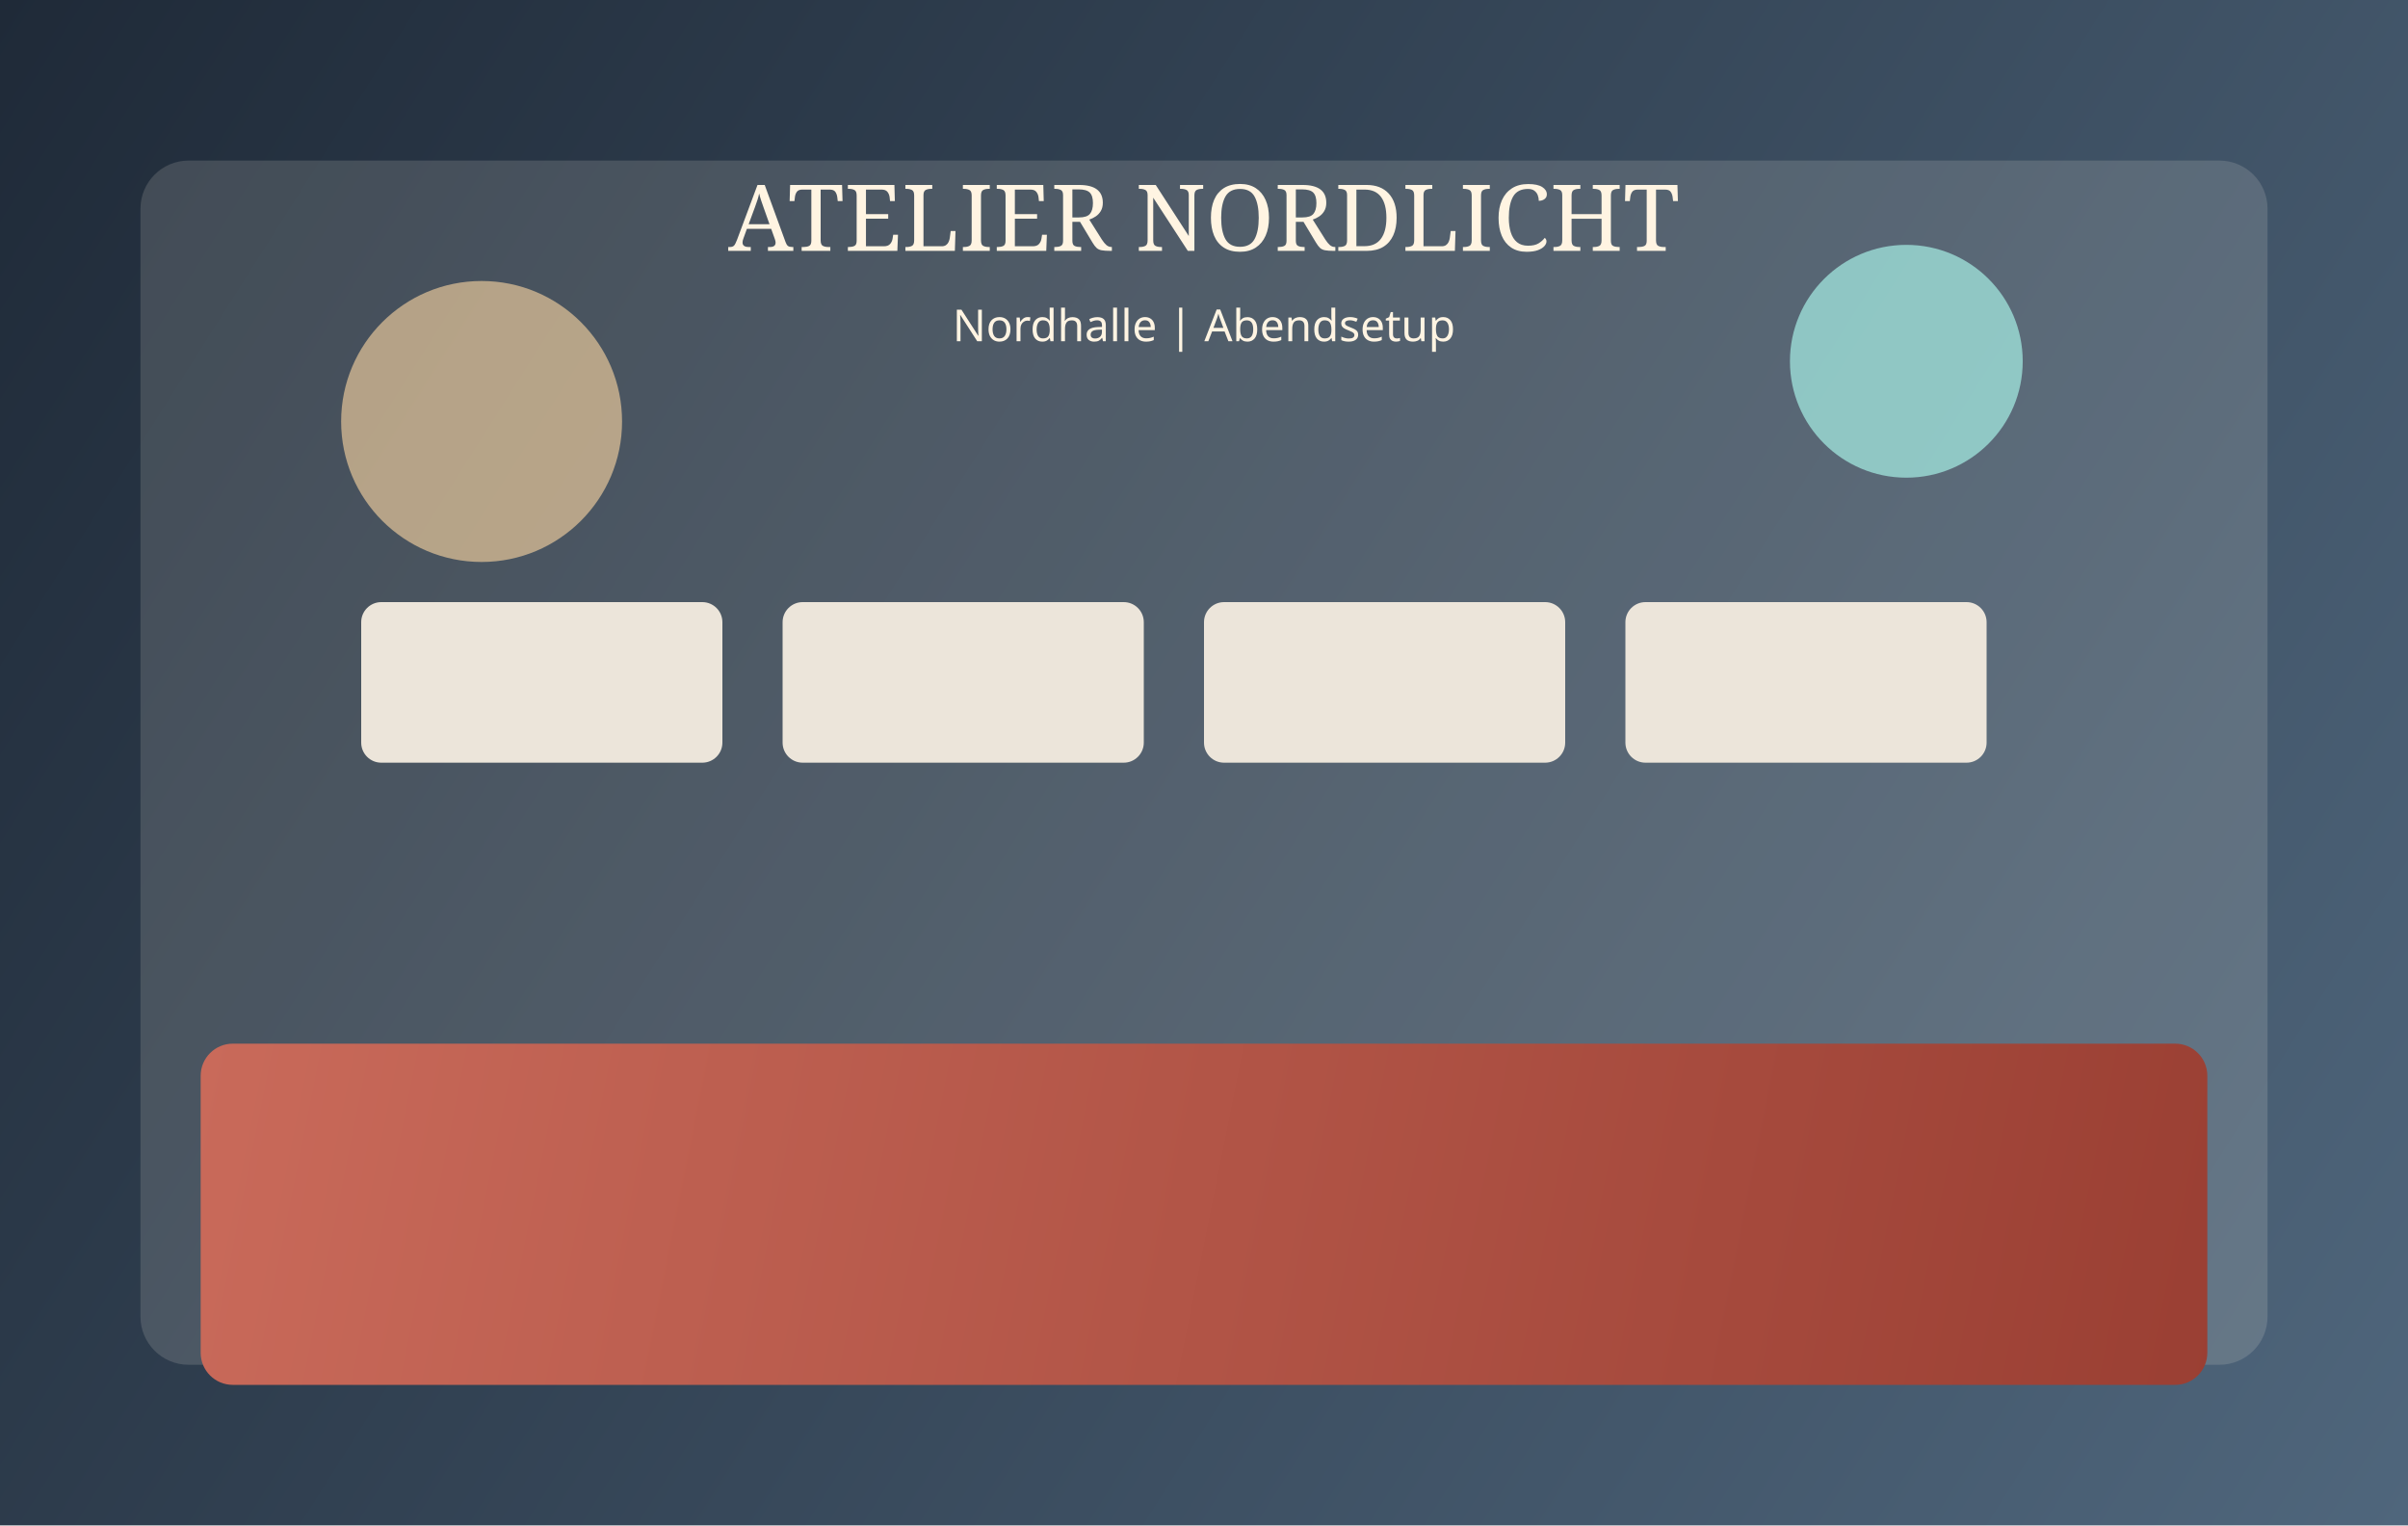
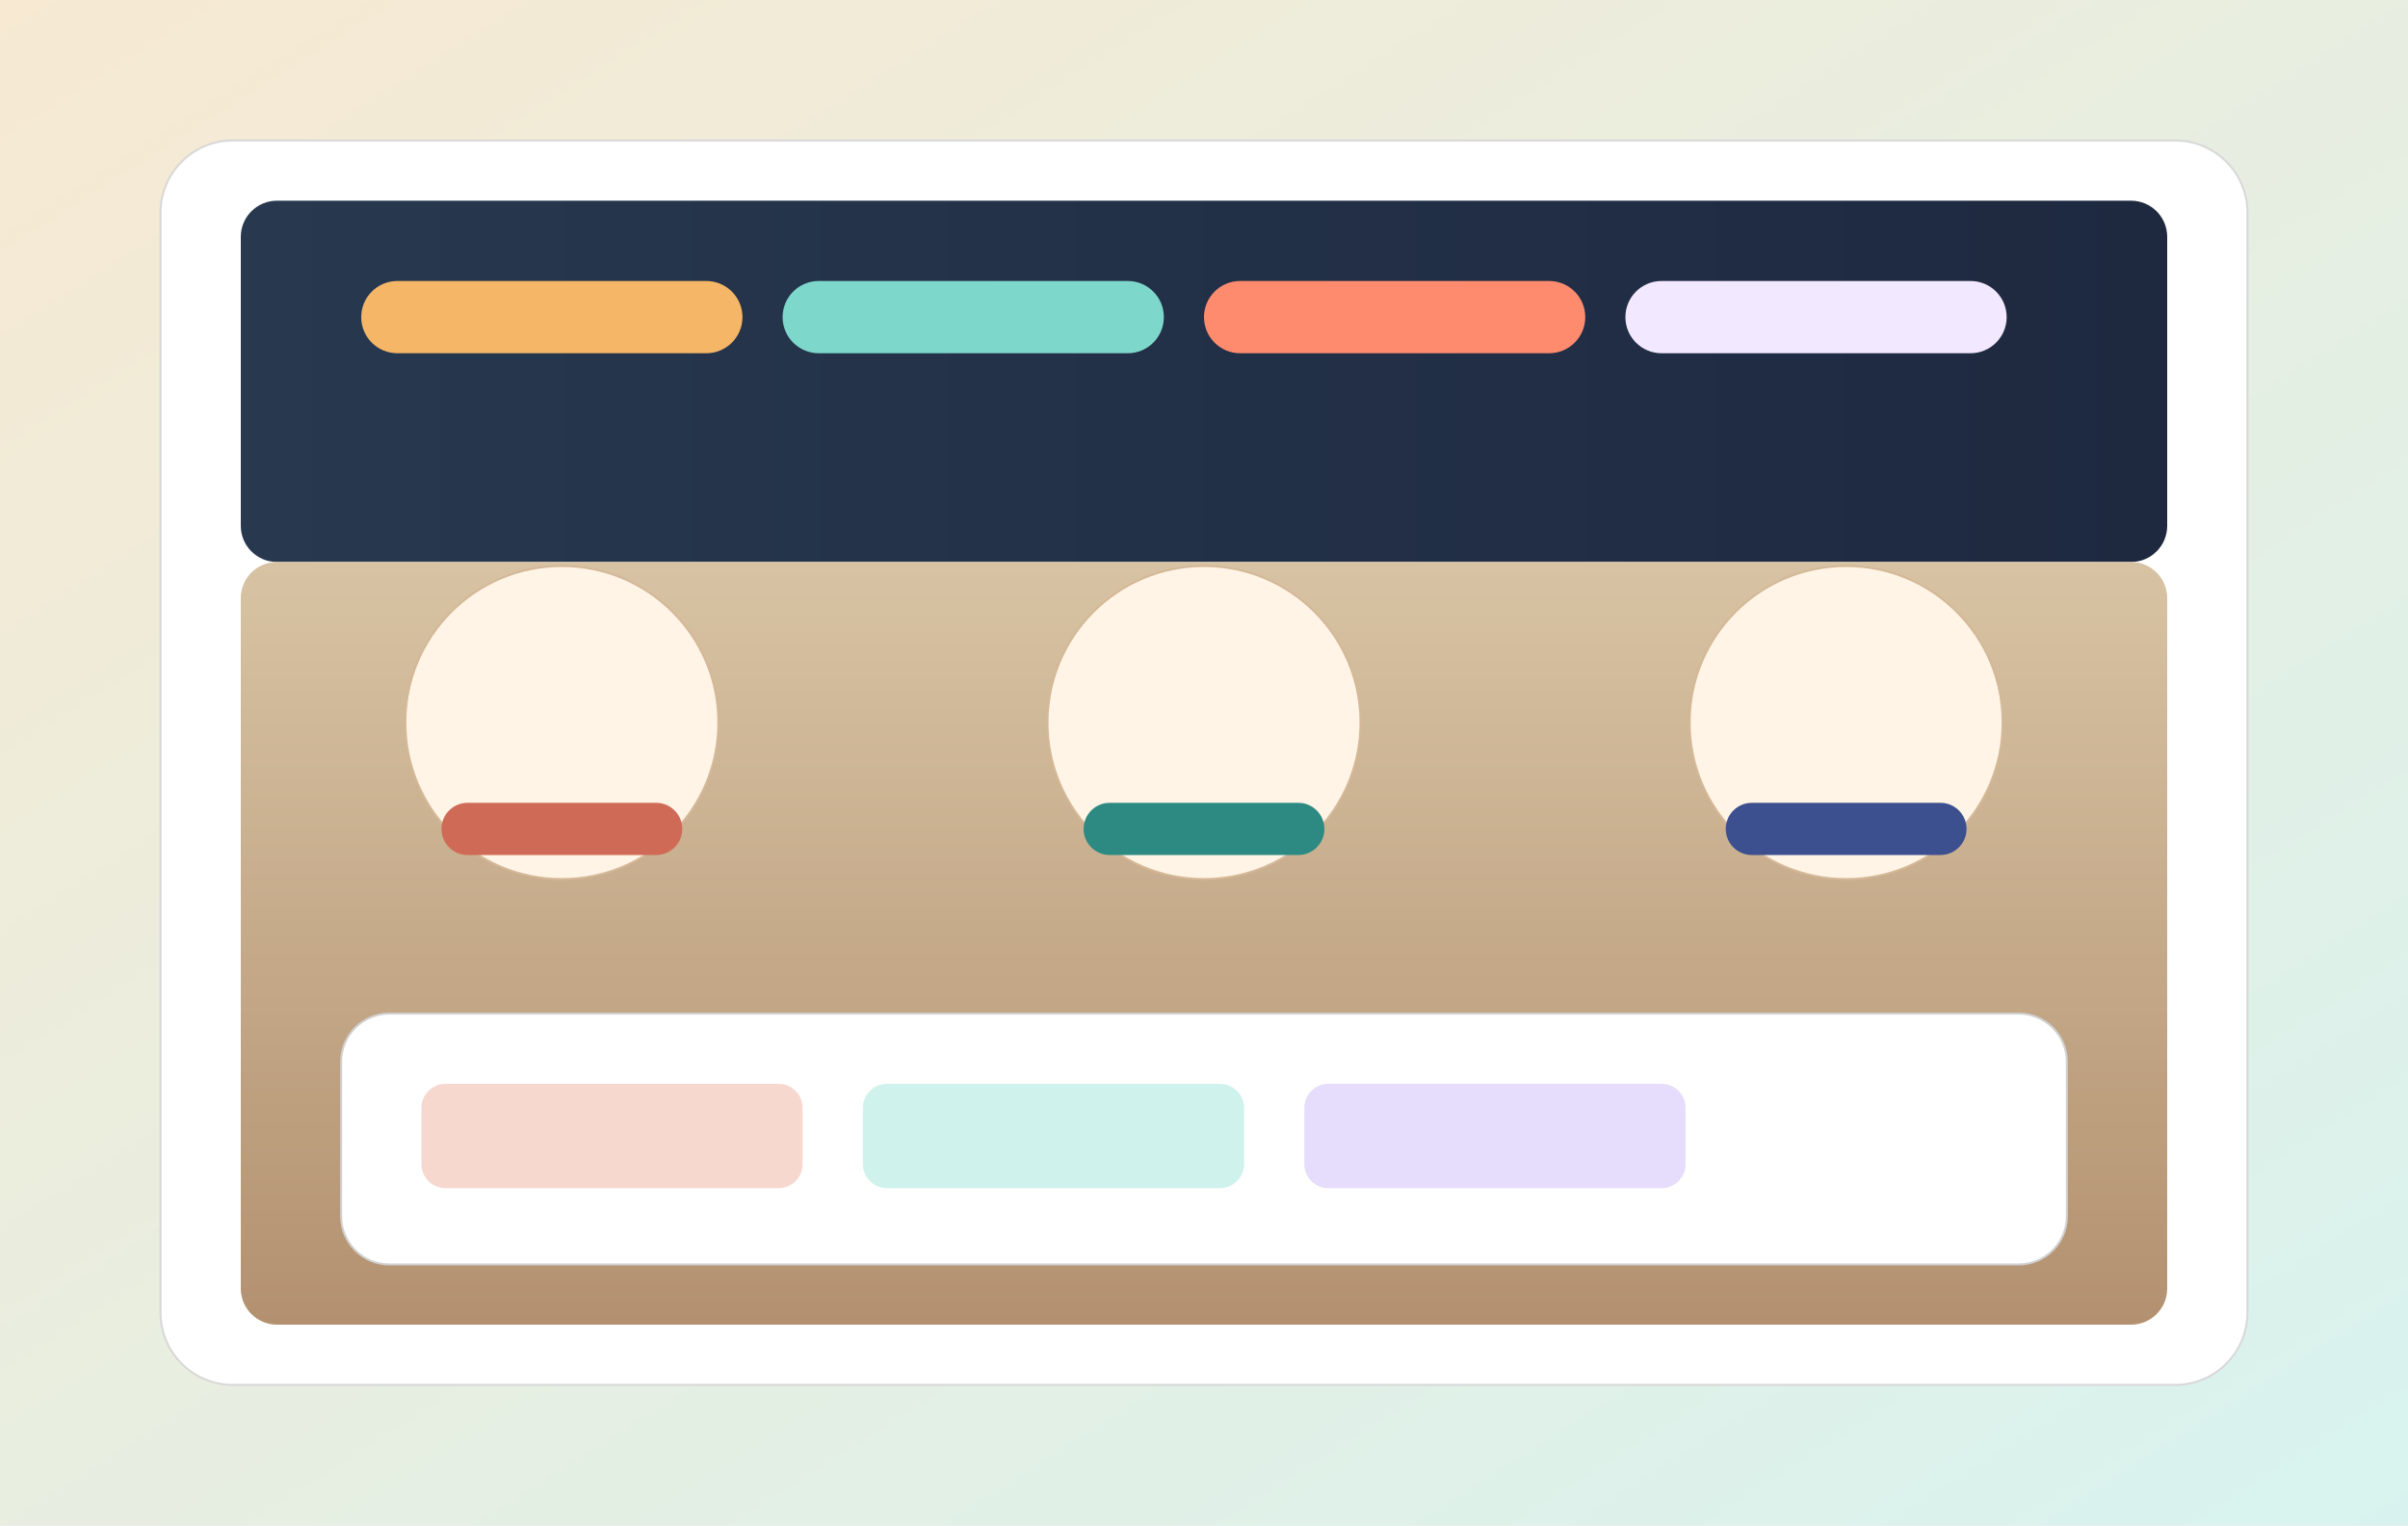
- <svg xmlns="http://www.w3.org/2000/svg" width="1200" height="760" viewBox="0 0 1200 760" fill="none">
+ <svg xmlns="http://www.w3.org/2000/svg" viewBox="0 0 1200 760" role="img" aria-labelledby="title desc">
  <defs>
-     <linearGradient id="bg" x1="0" y1="0" x2="1200" y2="760" gradientUnits="userSpaceOnUse">
-       <stop stop-color="#1F2A38" />
-       <stop offset="1" stop-color="#4F667C" />
+     <linearGradient id="bg" x1="0" y1="0" x2="1" y2="1">
+       <stop offset="0" stop-color="#f7e9d2" />
+       <stop offset="1" stop-color="#d8f3ef" />
    </linearGradient>
-     <linearGradient id="stage" x1="100" y1="520" x2="1100" y2="720" gradientUnits="userSpaceOnUse">
-       <stop stop-color="#C96A5A" />
-       <stop offset="1" stop-color="#9A3F33" />
+     <linearGradient id="ceiling" x1="0" y1="0" x2="1" y2="0">
+       <stop offset="0" stop-color="#27384f" />
+       <stop offset="1" stop-color="#1e2940" />
+     </linearGradient>
+     <linearGradient id="floor" x1="0" y1="0" x2="0" y2="1">
+       <stop offset="0" stop-color="#d7c3a3" />
+       <stop offset="1" stop-color="#b39170" />
    </linearGradient>
  </defs>
  <rect width="1200" height="760" fill="url(#bg)" />
-   <rect x="70" y="80" width="1060" height="600" rx="24" fill="#F6EFE3" opacity="0.15" />
-   <rect x="100" y="520" width="1000" height="170" rx="16" fill="url(#stage)" />
-   <circle cx="240" cy="210" r="70" fill="#FFD9A3" opacity="0.6" />
-   <circle cx="950" cy="180" r="58" fill="#A6F0E6" opacity="0.7" />
-   <rect x="180" y="300" width="180" height="80" rx="10" fill="#ECE5DA" />
-   <rect x="390" y="300" width="180" height="80" rx="10" fill="#ECE5DA" />
-   <rect x="600" y="300" width="180" height="80" rx="10" fill="#ECE5DA" />
-   <rect x="810" y="300" width="180" height="80" rx="10" fill="#ECE5DA" />
-   <text x="600" y="125" fill="#FFF4E2" font-size="46" font-family="Georgia, serif" text-anchor="middle">ATELIER NORDLICHT</text>
-   <text x="600" y="170" fill="#FFF4E2" font-size="22" font-family="Verdana, sans-serif" text-anchor="middle">Nordhalle | Abendsetup</text>
+   <rect x="80" y="70" width="1040" height="620" rx="36" fill="#fff" stroke="#d8d8d8" />
+   <rect x="120" y="100" width="960" height="180" rx="18" fill="url(#ceiling)" />
+   <rect x="120" y="280" width="960" height="380" rx="18" fill="url(#floor)" />
+   <rect x="180" y="140" width="190" height="36" rx="18" fill="#f5b667" />
+   <rect x="390" y="140" width="190" height="36" rx="18" fill="#7dd8cb" />
+   <rect x="600" y="140" width="190" height="36" rx="18" fill="#ff8b6f" />
+   <rect x="810" y="140" width="190" height="36" rx="18" fill="#f2e8ff" />
+   <circle cx="280" cy="360" r="78" fill="#fff4e5" stroke="#d4b898" />
+   <circle cx="600" cy="360" r="78" fill="#fff4e5" stroke="#d4b898" />
+   <circle cx="920" cy="360" r="78" fill="#fff4e5" stroke="#d4b898" />
+   <rect x="220" y="400" width="120" height="26" rx="13" fill="#cf6a57" />
+   <rect x="540" y="400" width="120" height="26" rx="13" fill="#2d8a83" />
+   <rect x="860" y="400" width="120" height="26" rx="13" fill="#3c4f8f" />
+   <rect x="170" y="505" width="860" height="125" rx="24" fill="#fff" stroke="#d0d0d0" />
+   <rect x="210" y="540" width="190" height="52" rx="12" fill="#f7d8cf" />
+   <rect x="430" y="540" width="190" height="52" rx="12" fill="#d0f2ec" />
+   <rect x="650" y="540" width="190" height="52" rx="12" fill="#e6dcfb" />
</svg>
